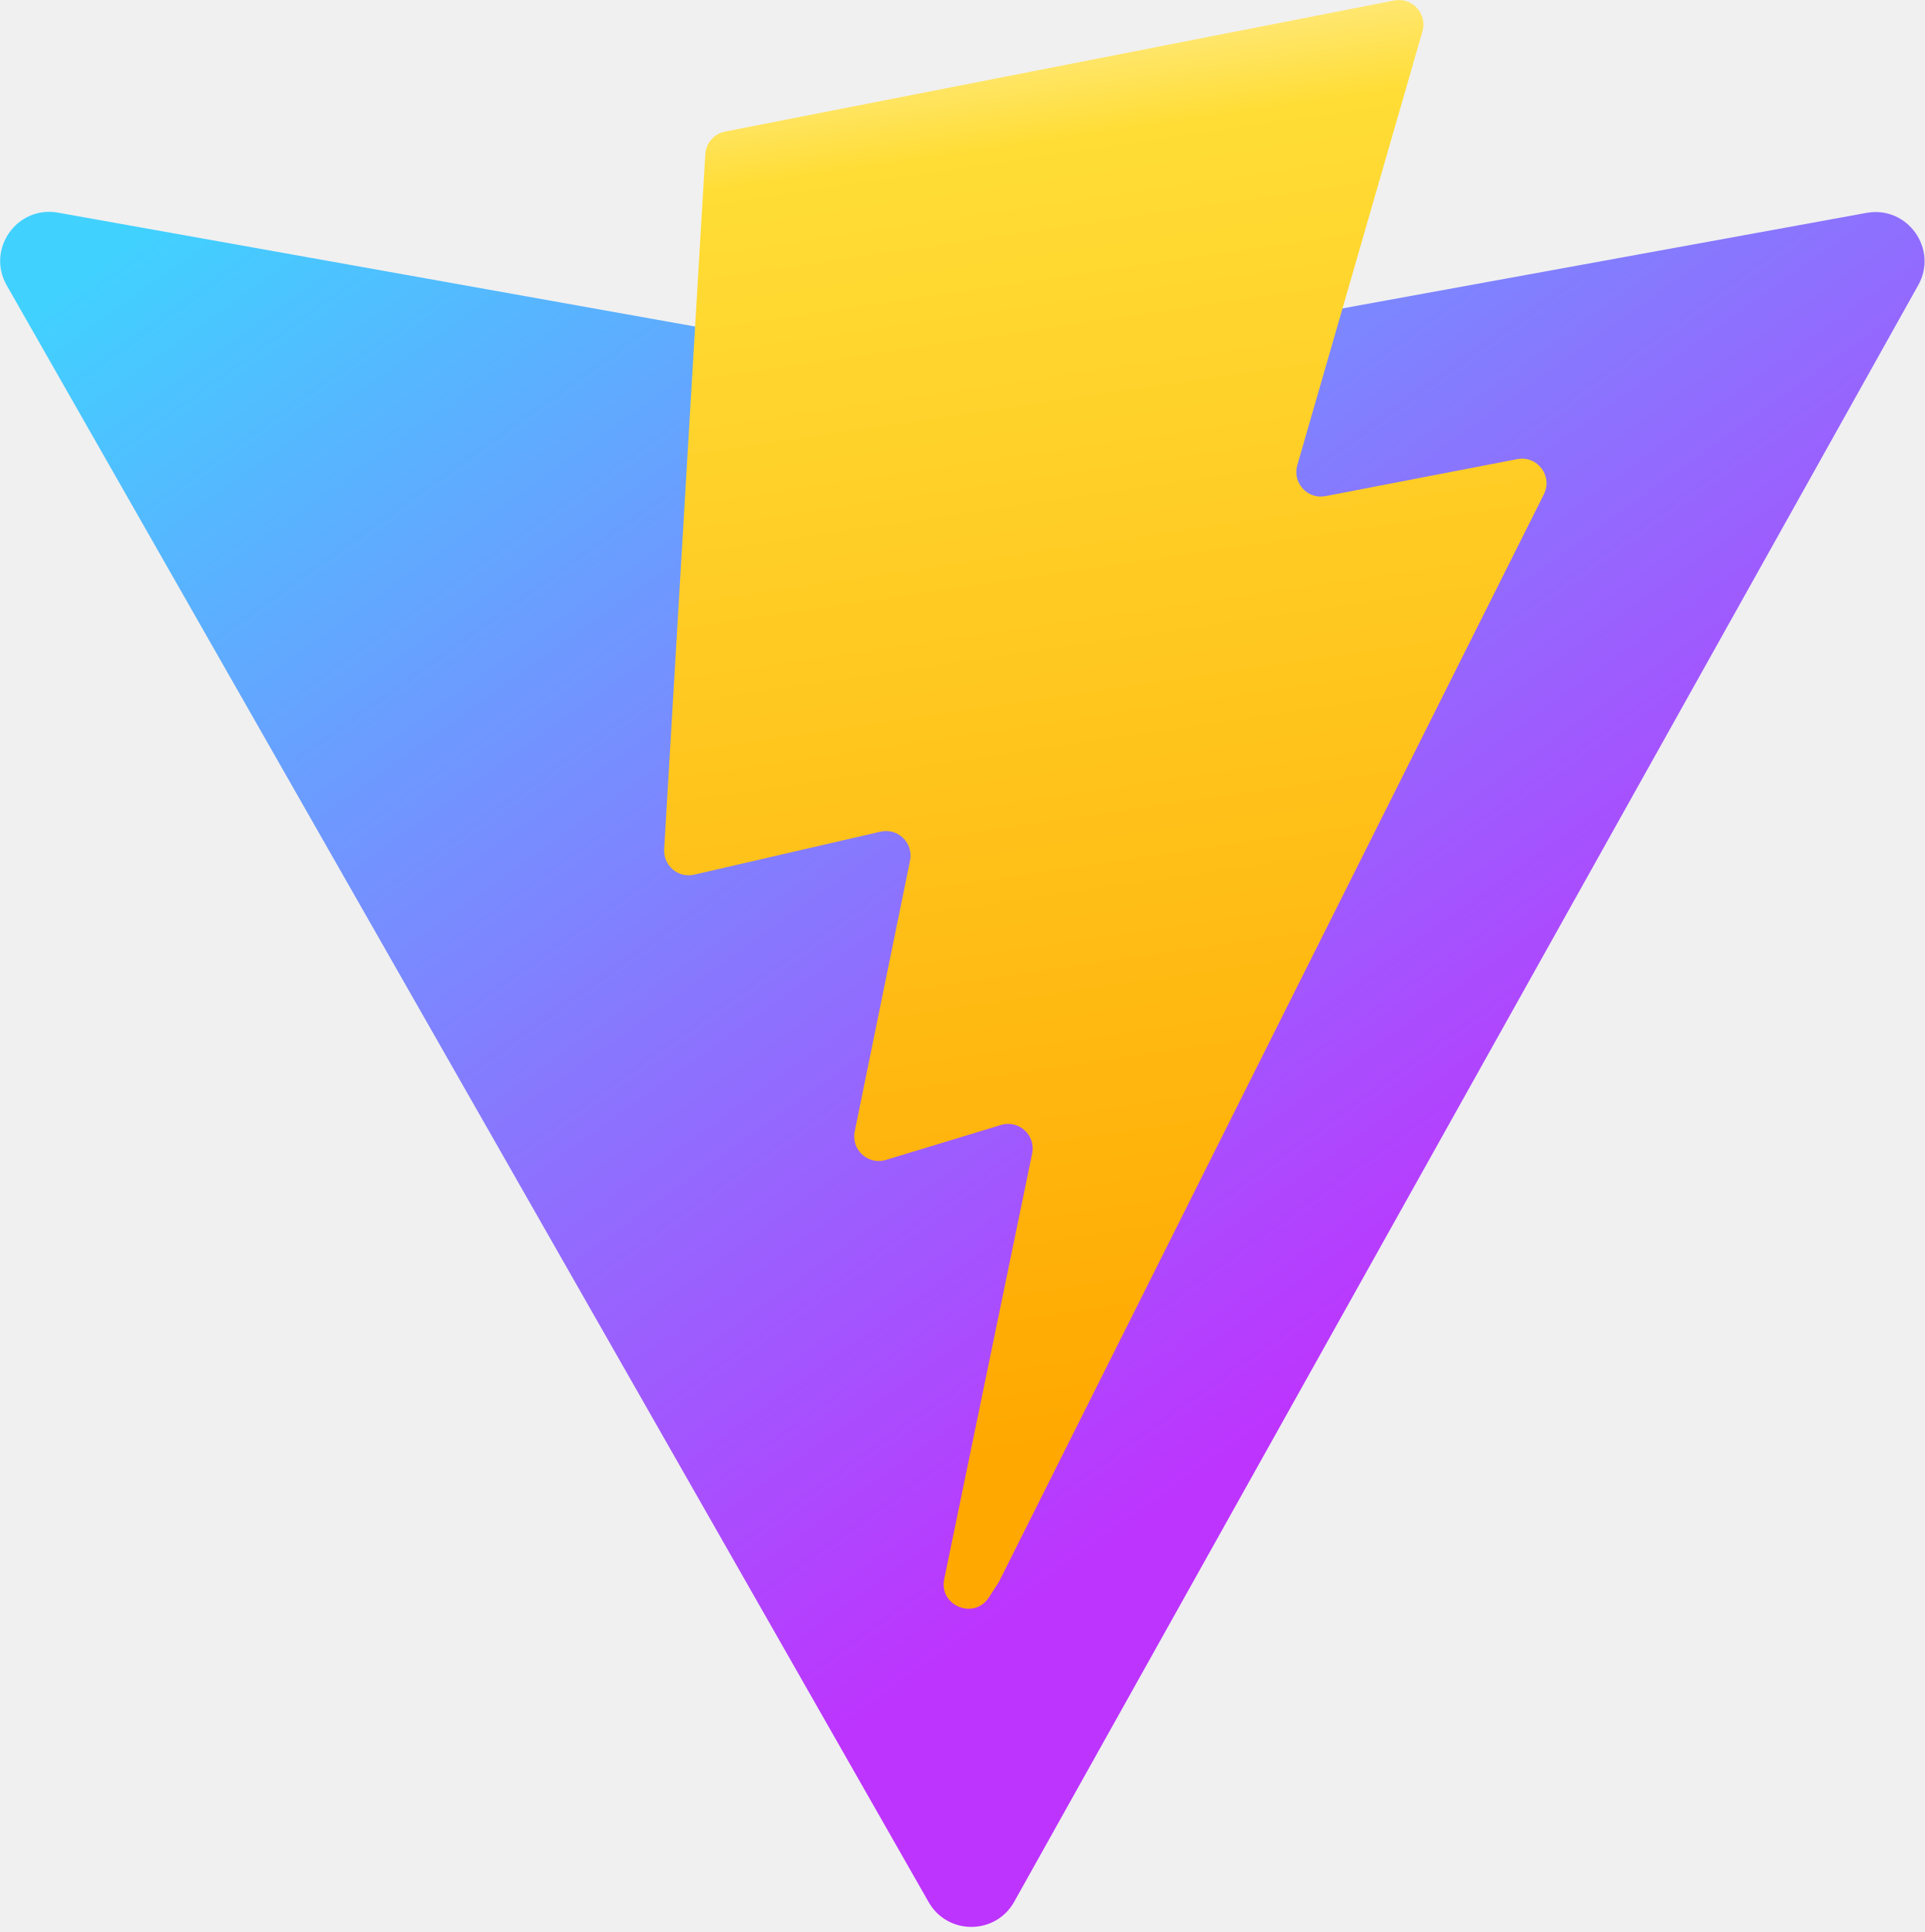
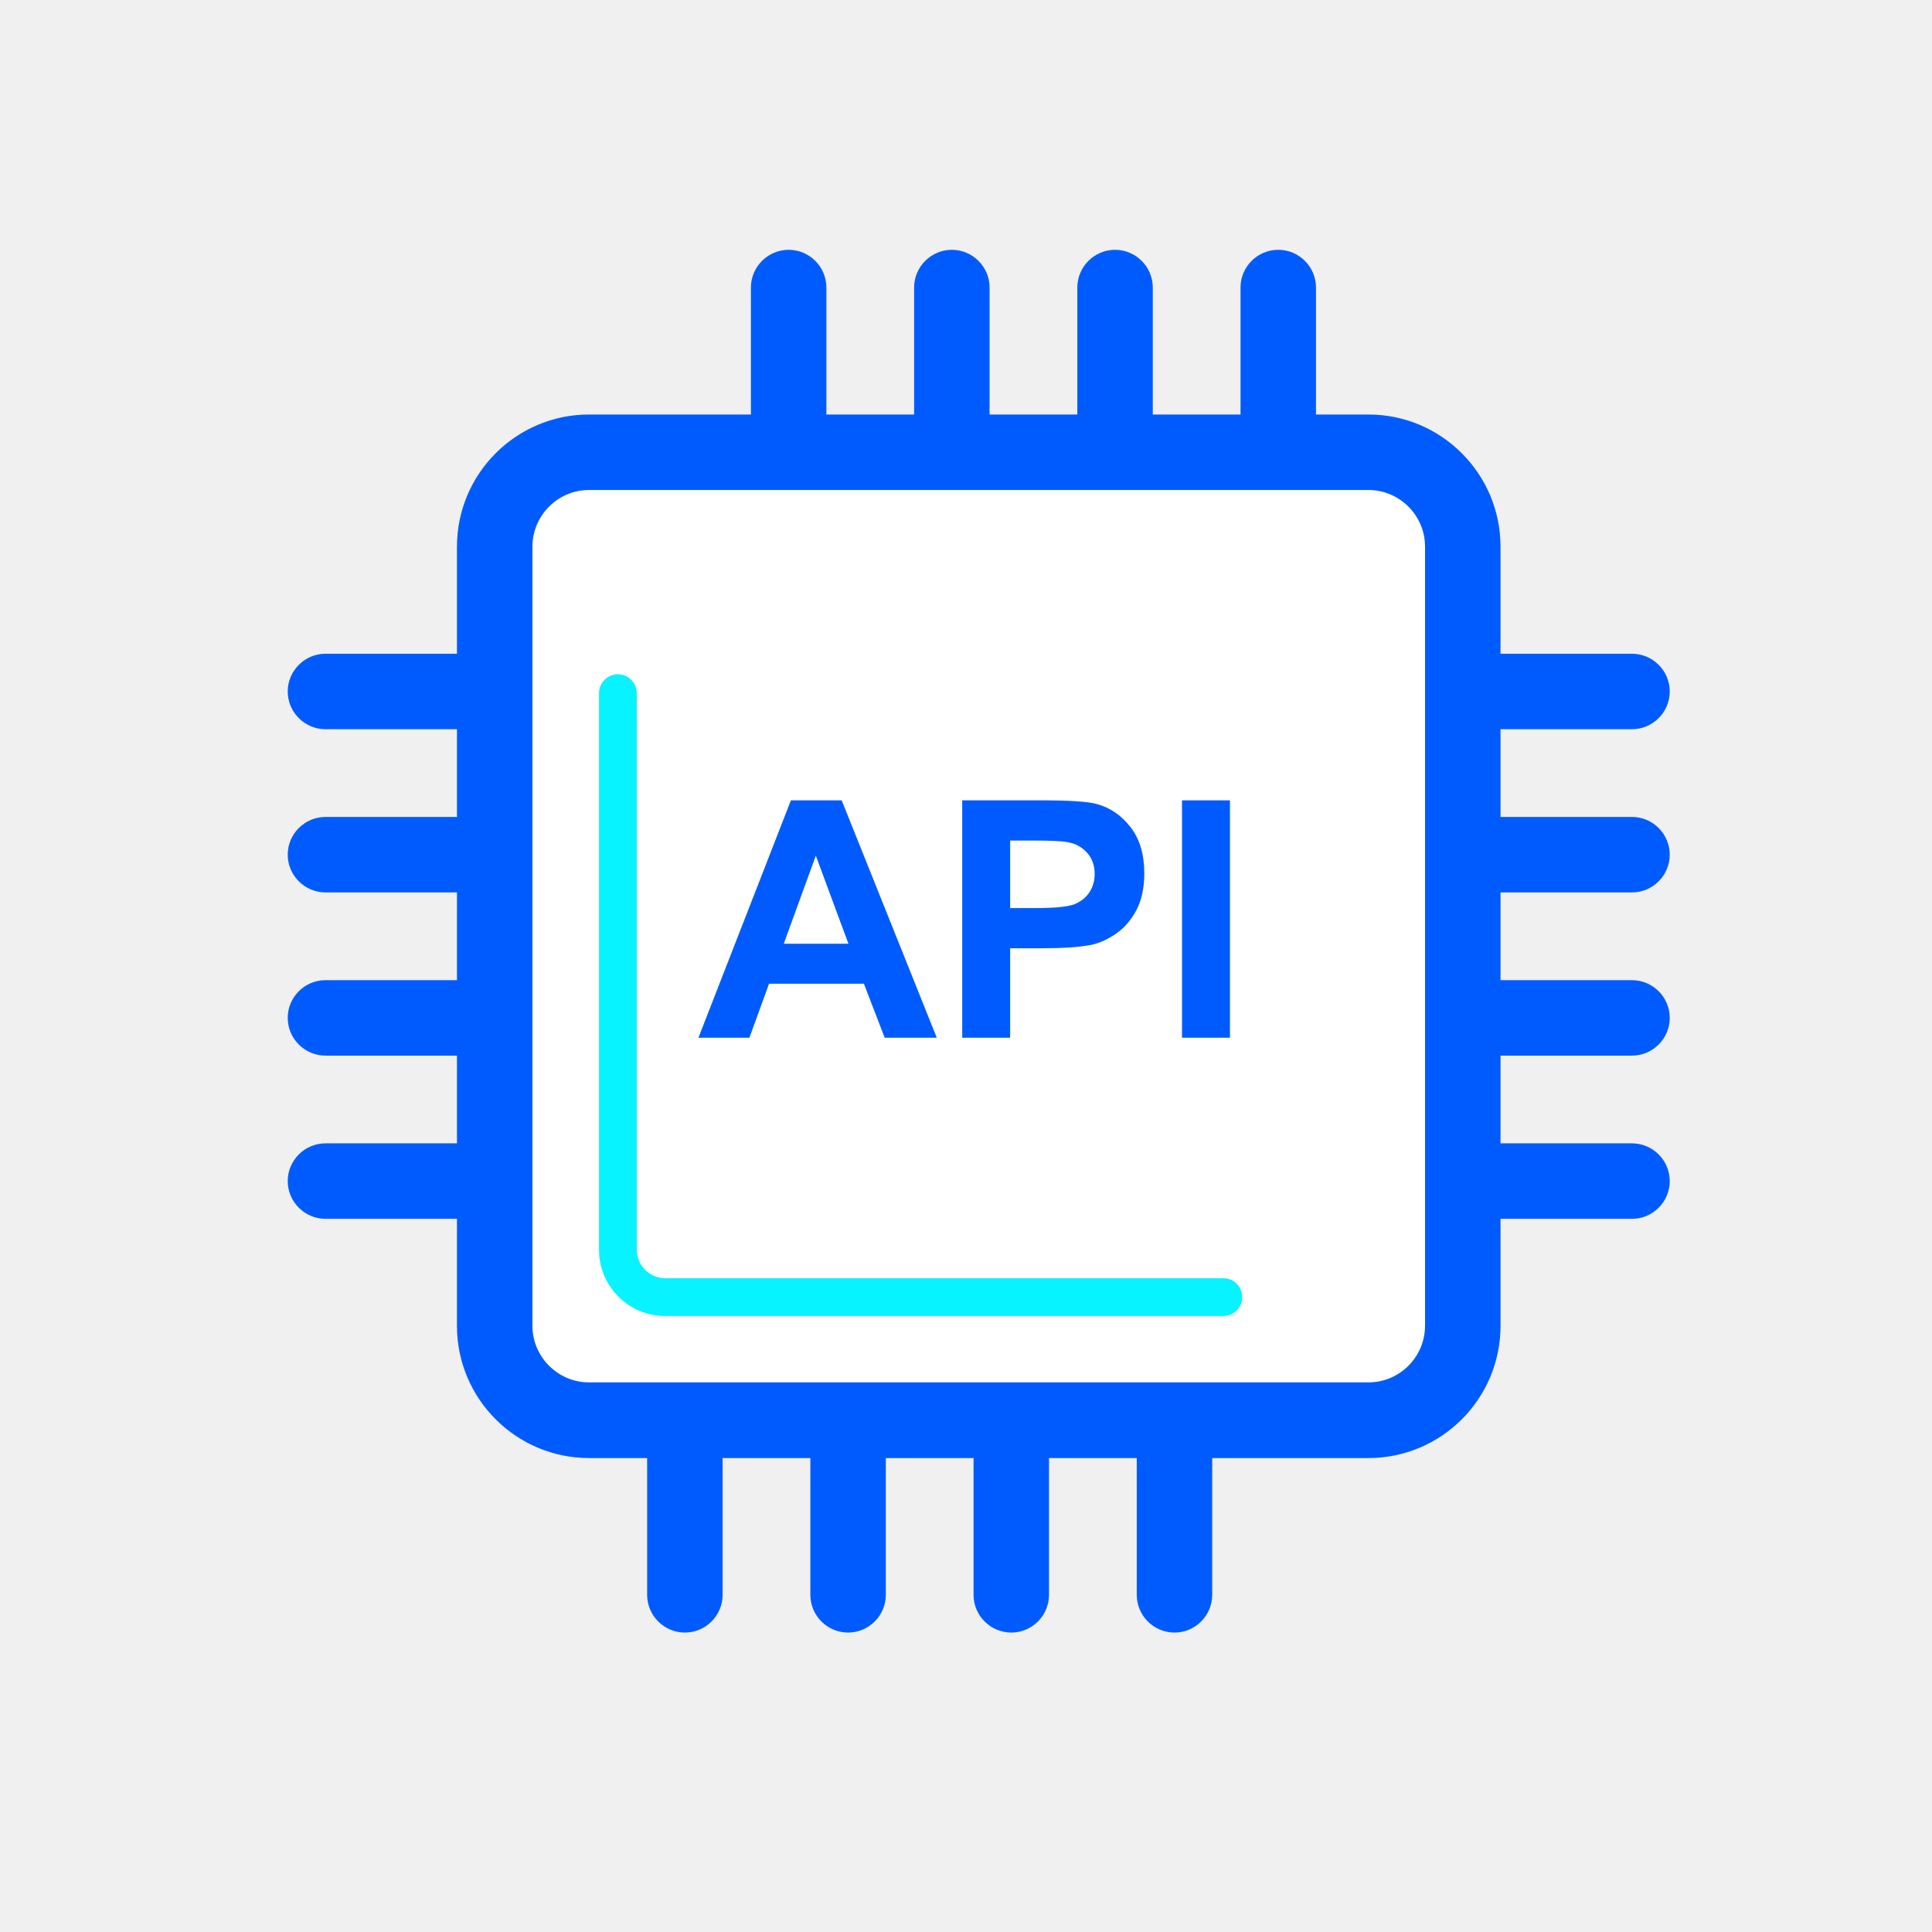
- <svg xmlns="http://www.w3.org/2000/svg" aria-hidden="true" role="img" class="iconify iconify--logos" width="31.88" height="32" preserveAspectRatio="xMidYMid meet" viewBox="0 0 256 257">
-   <defs>
-     <linearGradient id="IconifyId1813088fe1fbc01fb466" x1="-.828%" x2="57.636%" y1="7.652%" y2="78.411%">
-       <stop offset="0%" stop-color="#41D1FF" />
-       <stop offset="100%" stop-color="#BD34FE" />
-     </linearGradient>
-     <linearGradient id="IconifyId1813088fe1fbc01fb467" x1="43.376%" x2="50.316%" y1="2.242%" y2="89.03%">
-       <stop offset="0%" stop-color="#FFEA83" />
-       <stop offset="8.333%" stop-color="#FFDD35" />
-       <stop offset="100%" stop-color="#FFA800" />
-     </linearGradient>
-   </defs>
-   <path fill="url(#IconifyId1813088fe1fbc01fb466)" d="M255.153 37.938L134.897 252.976c-2.483 4.44-8.862 4.466-11.382.048L.875 37.958c-2.746-4.814 1.371-10.646 6.827-9.67l120.385 21.517a6.537 6.537 0 0 0 2.322-.004l117.867-21.483c5.438-.991 9.574 4.796 6.877 9.62Z" />
-   <path fill="url(#IconifyId1813088fe1fbc01fb467)" d="M185.432.063L96.44 17.501a3.268 3.268 0 0 0-2.634 3.014l-5.474 92.456a3.268 3.268 0 0 0 3.997 3.378l24.777-5.718c2.318-.535 4.413 1.507 3.936 3.838l-7.361 36.047c-.495 2.426 1.782 4.5 4.151 3.78l15.304-4.649c2.372-.72 4.652 1.36 4.15 3.788l-11.698 56.621c-.732 3.542 3.979 5.473 5.943 2.437l1.313-2.028l72.516-144.72c1.215-2.423-.88-5.186-3.54-4.672l-25.505 4.922c-2.396.462-4.435-1.77-3.759-4.114l16.646-57.705c.677-2.35-1.37-4.583-3.769-4.113Z" />
+ <svg xmlns="http://www.w3.org/2000/svg" width="800px" height="800px" viewBox="0 0 1024 1024" class="icon" version="1.1">
+   <path d="M432.4 453.5l-17 46.7h34.4z" fill="#FFFFFF" />
+   <path d="M725.3 259.7H312.2c-16.5 0-30 13.5-30 30v413.1c0 16.5 13.5 30 30 30h413.1c16.5 0 30-13.5 30-30V289.7c0-16.6-13.5-30-30-30z m-98.8 164.5h25.4V550h-25.4V424.2z m-116.5 0h40.8c15.5 0 25.5 0.6 30.2 1.9 7.2 1.9 13.2 6 18.1 12.3 4.9 6.3 7.3 14.5 7.3 24.5 0 7.7-1.4 14.2-4.2 19.5s-6.4 9.4-10.7 12.4c-4.3 3-8.7 5-13.2 6-6.1 1.2-14.8 1.8-26.4 1.8h-16.6V550H510V424.2z m-90.7 0h26.9L496.5 550h-27.6l-11-28.6h-50.3L397.2 550h-27l49.1-125.8z m229.1 273.3H352.6c-19.4 0-35.1-15.7-35.1-35.1v-295c0-5.5 4.5-10 10-10s10 4.5 10 10v295c0 8.3 6.8 15.1 15.1 15.1h295.8c5.5 0 10 4.5 10 10s-4.4 10-10 10z" fill="#FFFFFF" />
+   <path d="M569.4 479.2c3.4-1.3 6-3.4 7.9-6.2 1.9-2.8 2.9-6.1 2.9-9.8 0-4.6-1.3-8.4-4-11.3-2.7-3-6.1-4.8-10.2-5.6-3-0.6-9.1-0.9-18.3-0.9h-12.3v35.7h13.9c10 0.1 16.7-0.6 20.1-1.9z" fill="#FFFFFF" />
+   <path d="M648.4 677.5H352.6c-8.3 0-15.1-6.8-15.1-15.1v-295c0-5.5-4.5-10-10-10s-10 4.5-10 10v295c0 19.4 15.7 35.1 35.1 35.1h295.8c5.5 0 10-4.5 10-10s-4.4-10-10-10z" fill="#06F3FF" />
+   <path d="M865 386.5c11 0 20-9 20-20s-9-20-20-20h-69.7v-56.8c0-38.6-31.4-70-70-70h-27.8v-67.3c0-11-9-20-20-20s-20 9-20 20v67.3H611v-67.3c0-11-9-20-20-20s-20 9-20 20v67.3h-46.5v-67.3c0-11-9-20-20-20s-20 9-20 20v67.3H438v-67.3c0-11-9-20-20-20s-20 9-20 20v67.3h-85.8c-38.6 0-70 31.4-70 70v56.8h-69.7c-11 0-20 9-20 20s9 20 20 20h69.7V433h-69.7c-11 0-20 9-20 20s9 20 20 20h69.7v46.5h-69.7c-11 0-20 9-20 20s9 20 20 20h69.7V606h-69.7c-11 0-20 9-20 20s9 20 20 20h69.7v56.8c0 38.6 31.4 70 70 70H343v72.5c0 11 9 20 20 20s20-9 20-20v-72.5h46.5v72.5c0 11 9 20 20 20s20-9 20-20v-72.5H516v72.5c0 11 9 20 20 20s20-9 20-20v-72.5h46.5v72.5c0 11 9 20 20 20s20-9 20-20v-72.5h82.8c38.6 0 70-31.4 70-70V646H865c11 0 20-9 20-20s-9-20-20-20h-69.7v-46.5H865c11 0 20-9 20-20s-9-20-20-20h-69.7V473H865c11 0 20-9 20-20s-9-20-20-20h-69.7v-46.5H865zM755.3 702.7c0 16.5-13.5 30-30 30H312.2c-16.5 0-30-13.5-30-30v-413c0-16.5 13.5-30 30-30h413.1c16.5 0 30 13.5 30 30v413z" fill="#005BFF" />
+   <path d="M407.6 521.4h50.3l11 28.6h27.6l-50.4-125.8h-26.9l-49 125.8h27l10.4-28.6z m24.8-67.9l17.3 46.7h-34.3l17-46.7zM535.4 502.6H552c11.5 0 20.3-0.6 26.4-1.8 4.5-1 8.9-3 13.2-6 4.3-3 7.9-7.1 10.7-12.4s4.2-11.8 4.2-19.5c0-10-2.4-18.2-7.3-24.5-4.9-6.3-10.9-10.4-18.1-12.3-4.7-1.3-14.8-1.9-30.2-1.9H510V550h25.4v-47.4z m0-57.1h12.3c9.2 0 15.2 0.3 18.3 0.9 4.1 0.7 7.5 2.6 10.2 5.6 2.7 3 4 6.8 4 11.3 0 3.7-1 7-2.9 9.8-1.9 2.8-4.6 4.9-7.9 6.2-3.4 1.3-10.1 2-20.1 2h-13.9v-35.8zM626.5 424.2h25.4V550h-25.4z" fill="#005BFF" />
</svg>
